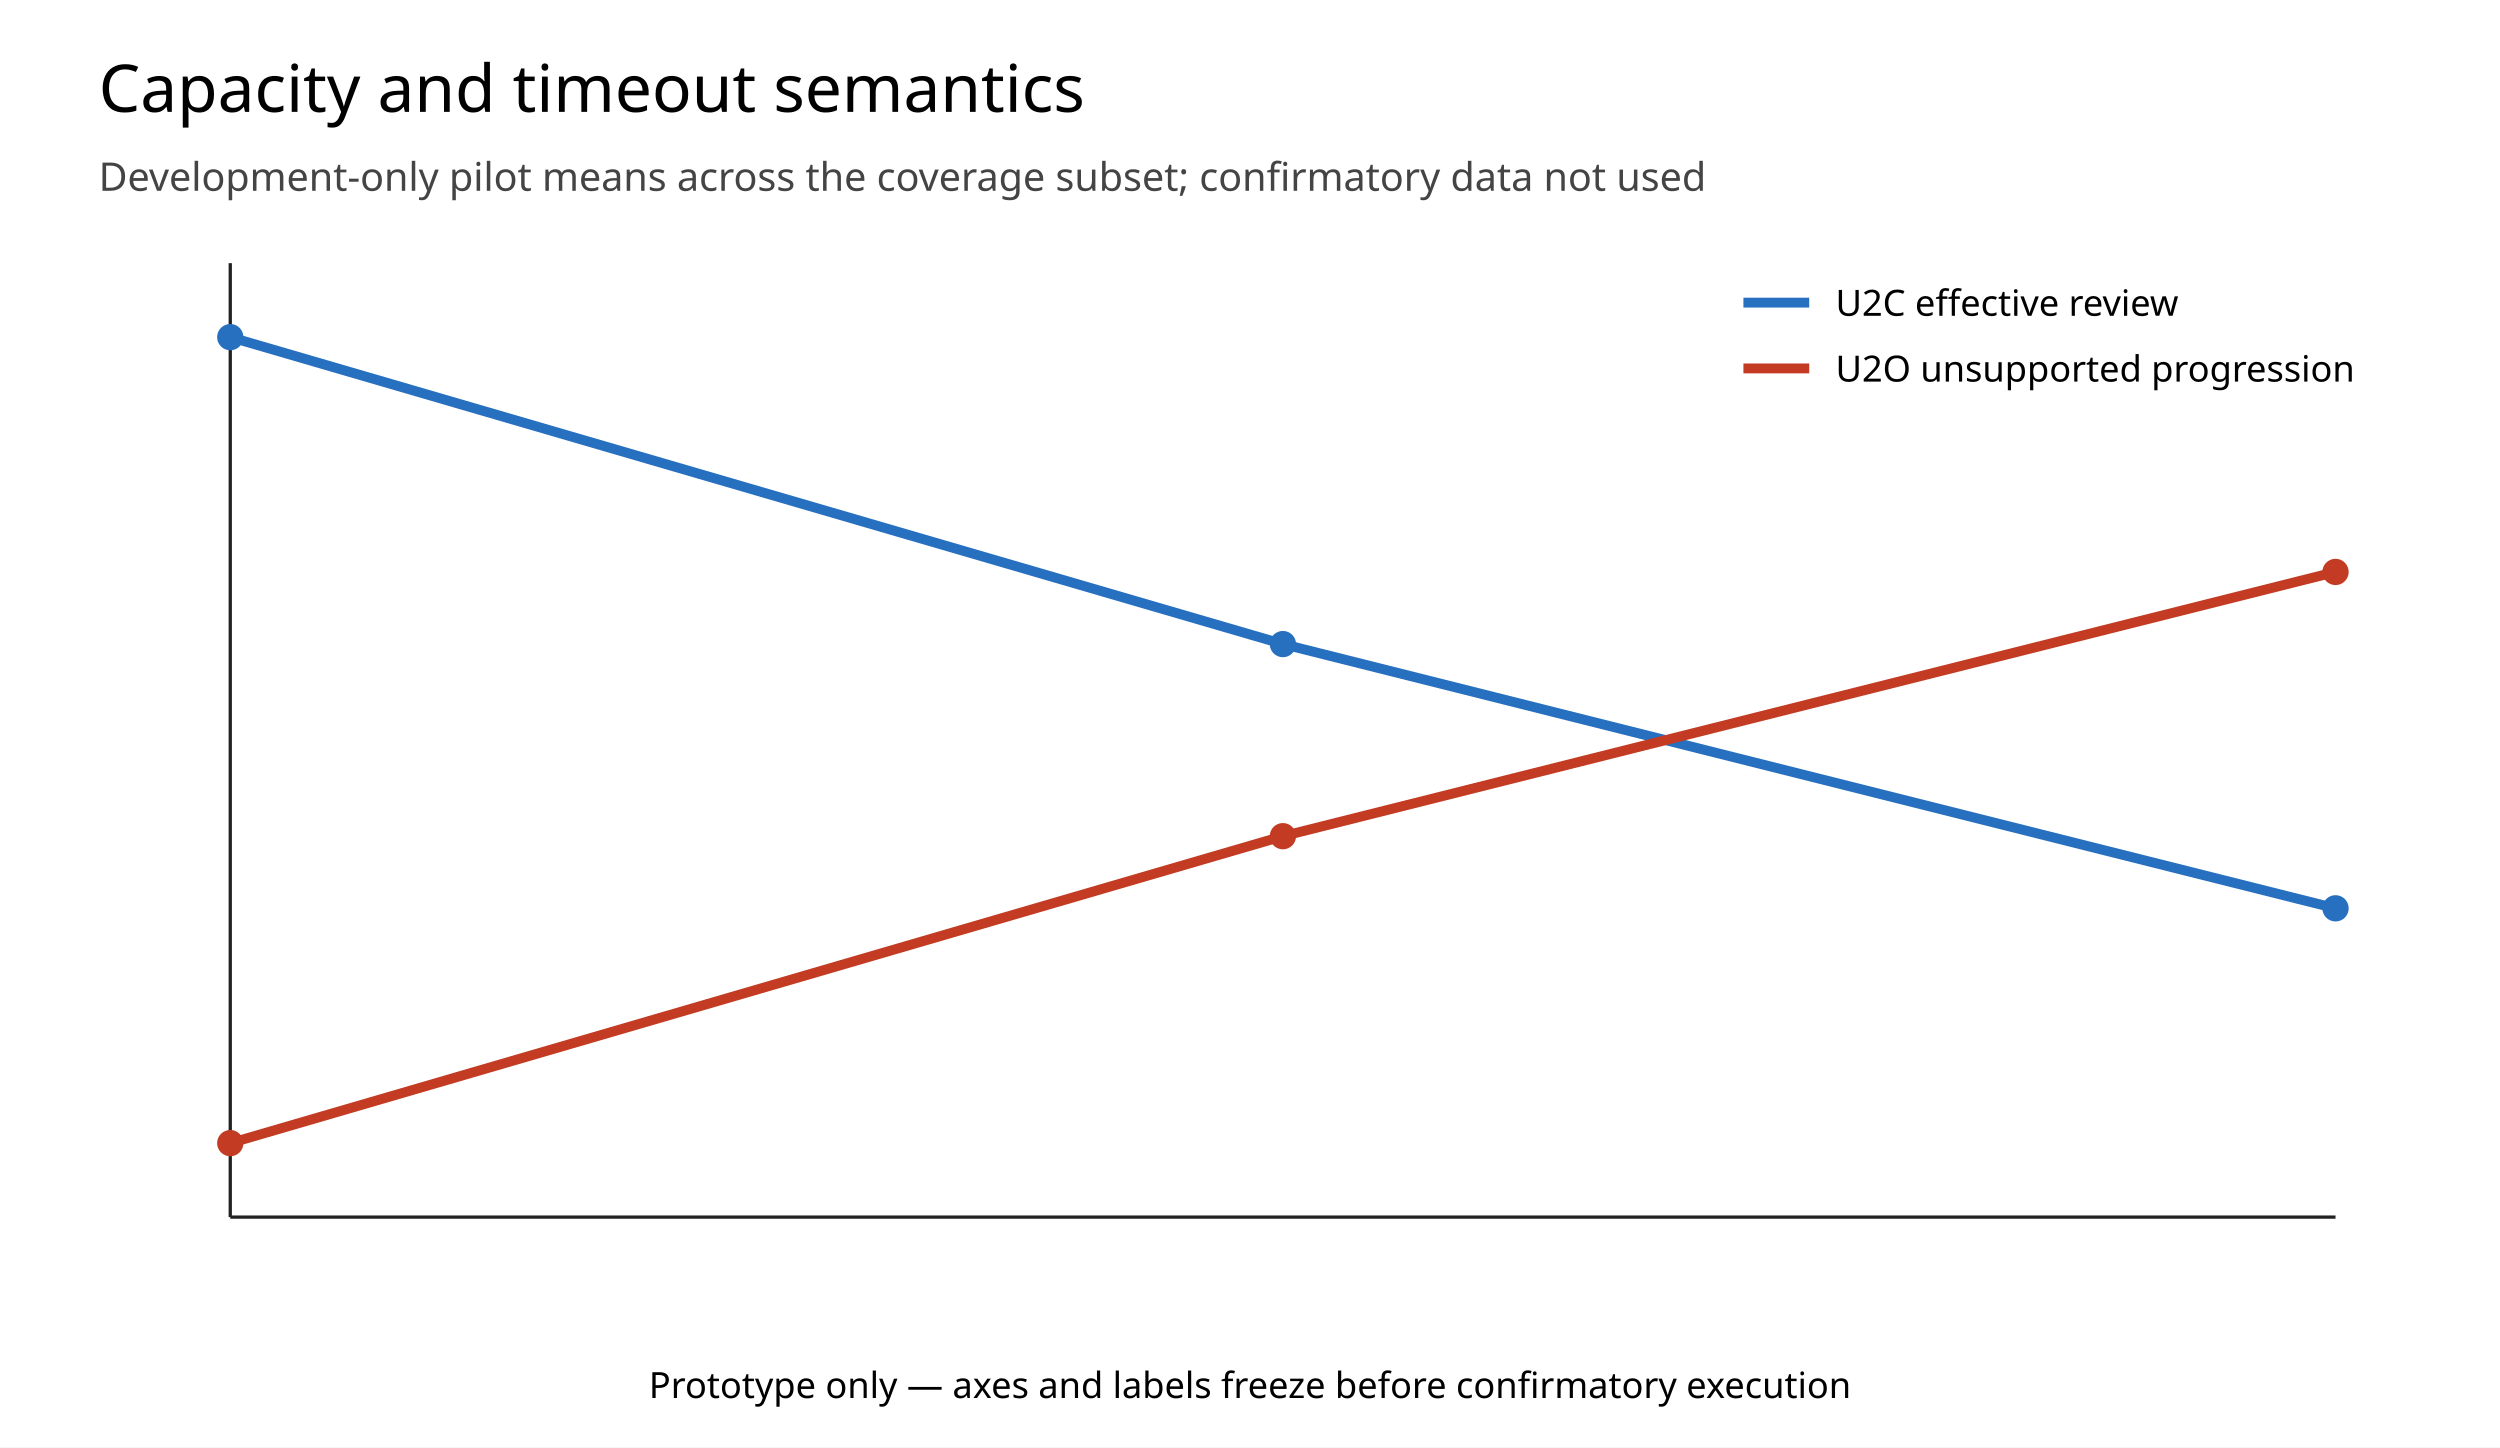
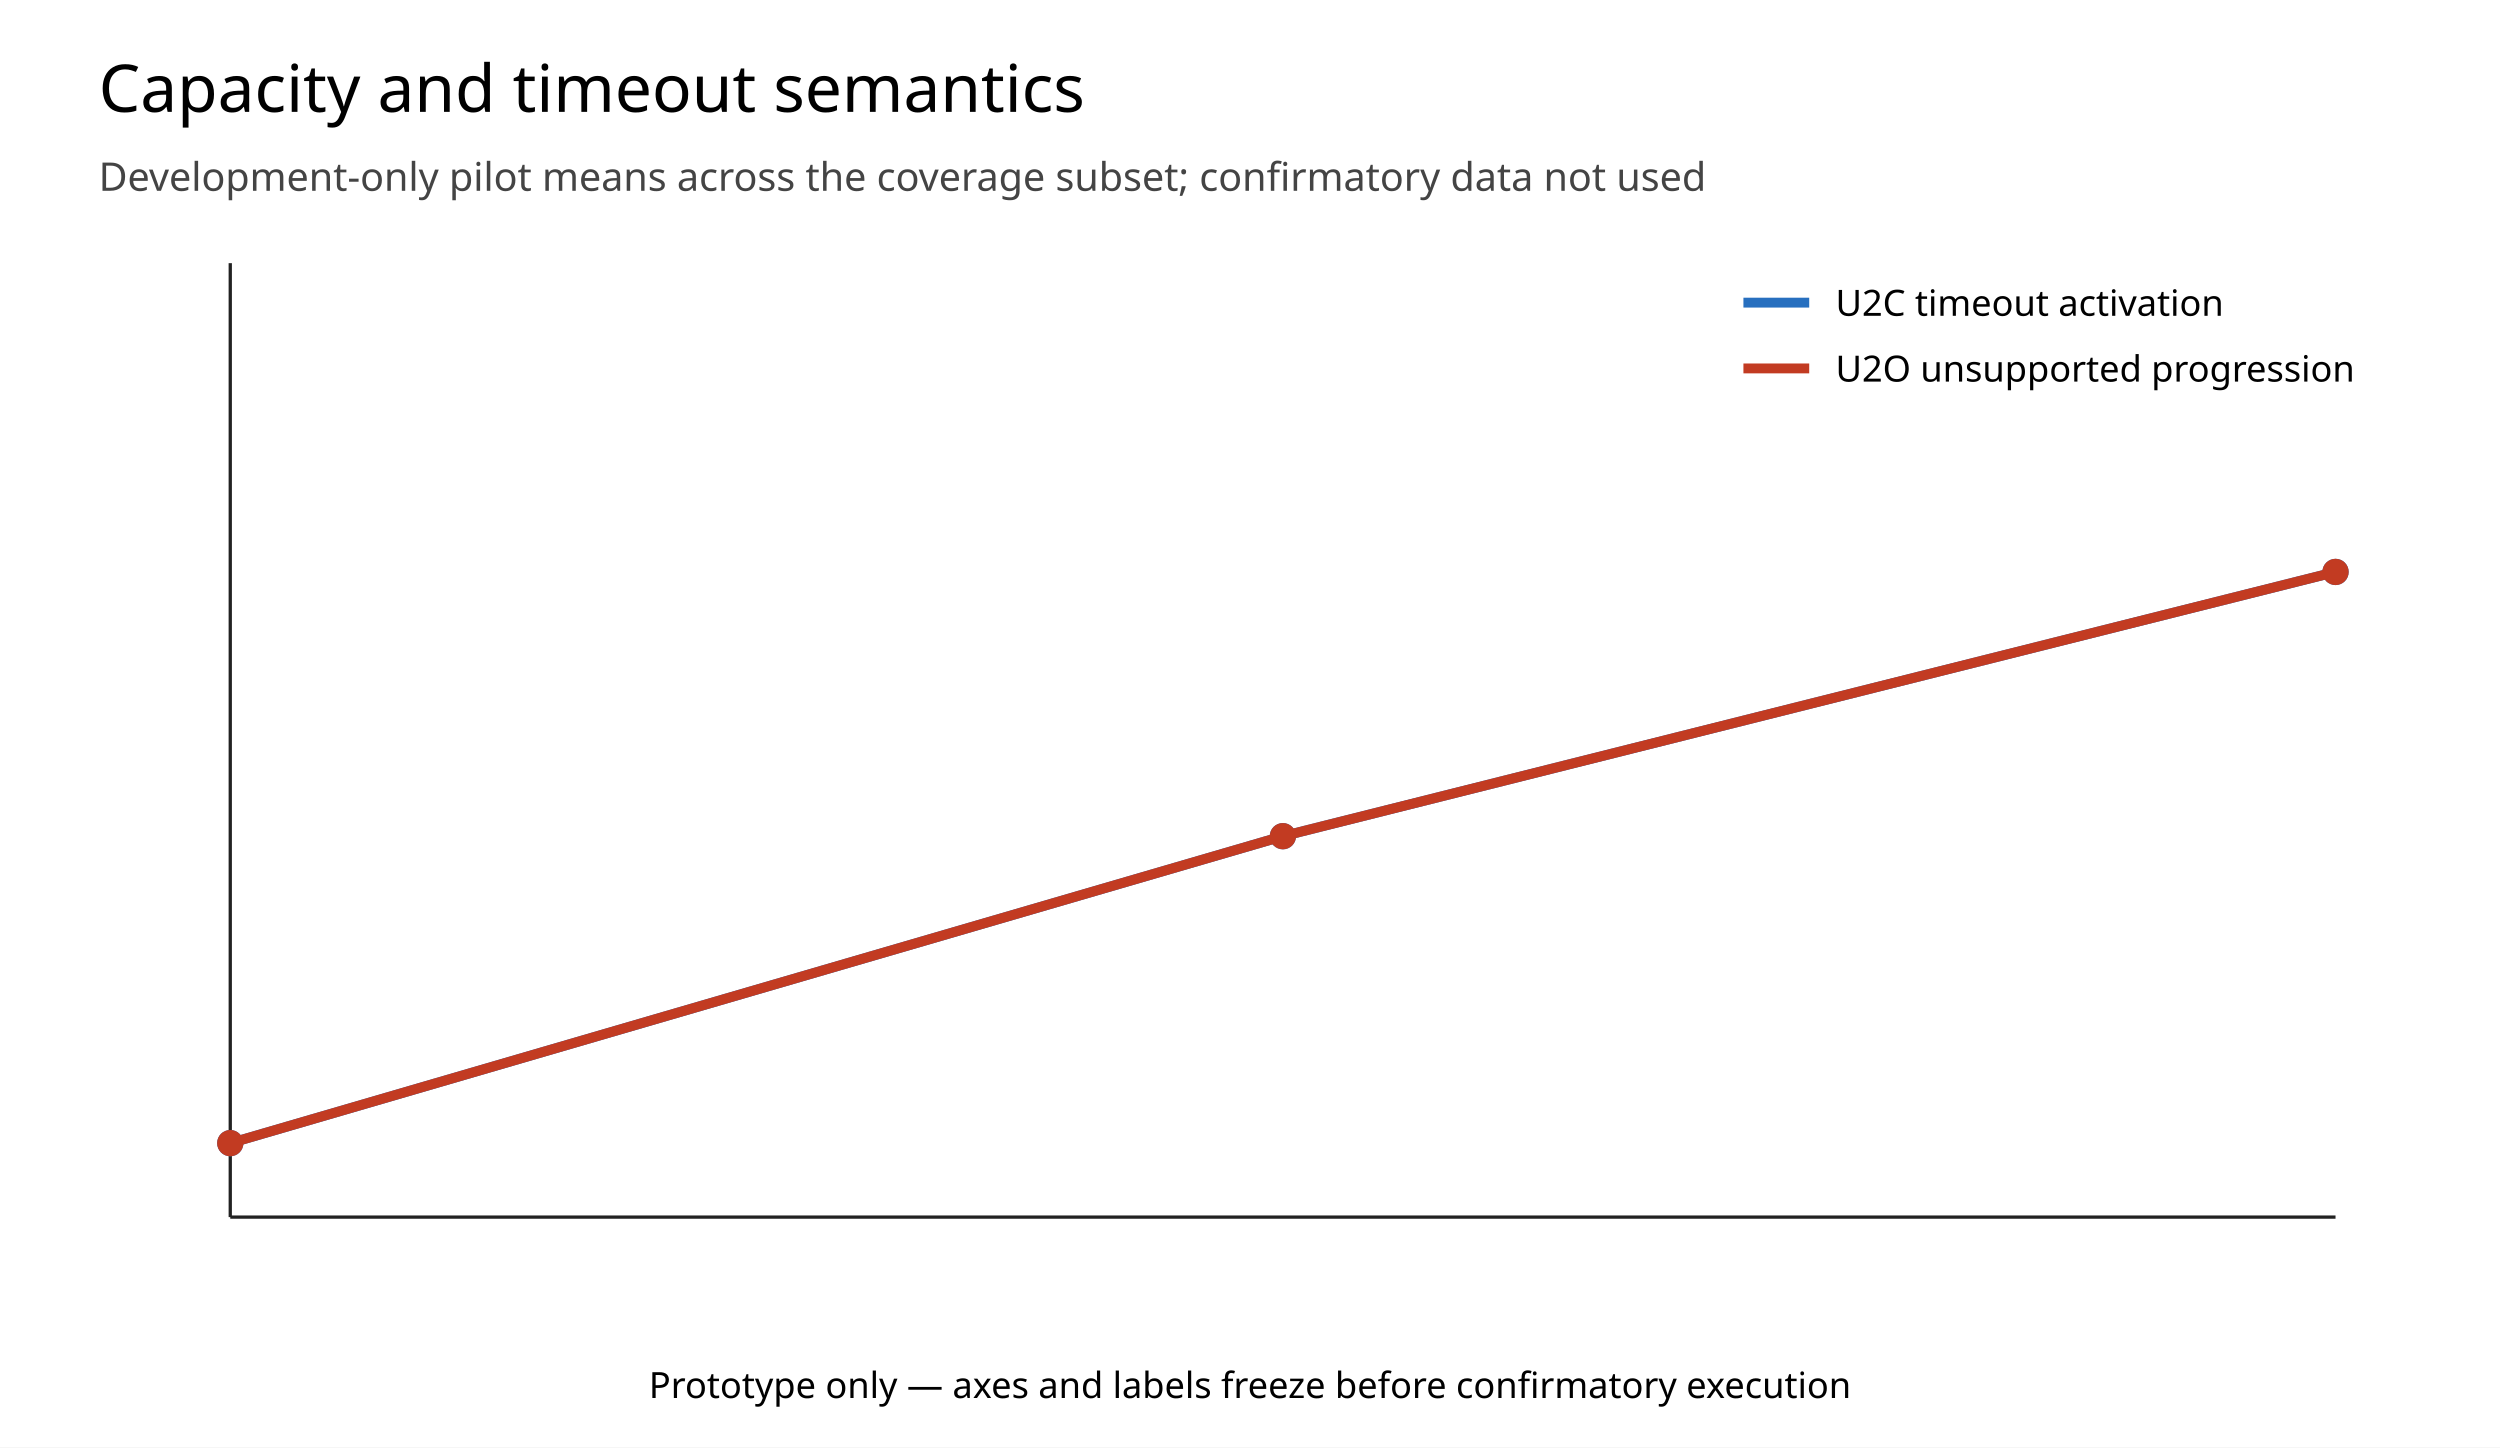
<svg xmlns="http://www.w3.org/2000/svg" width="760" height="440" viewBox="0 0 760 440">
  <rect width="100%" height="100%" fill="white" />
  <text x="30" y="34" font-family="sans-serif" font-size="20">Capacity and timeout semantics</text>
  <text x="30" y="58" font-family="sans-serif" font-size="12" fill="#444">Development-only pilot means across the coverage subset; confirmatory data not used</text>
  <line x1="70" y1="370" x2="710" y2="370" stroke="#222" />
  <line x1="70" y1="80" x2="70" y2="370" stroke="#222" />
-   <polyline points="70.00,102.49 390.00,195.80 710.00,276.13" fill="none" stroke="#276FBF" stroke-width="3" />
-   <circle cx="70.00" cy="102.49" r="4" fill="#276FBF" />
-   <circle cx="390.00" cy="195.80" r="4" fill="#276FBF" />
-   <circle cx="710.00" cy="276.13" r="4" fill="#276FBF" />
+   <polyline points="70.00,347.51 390.00,254.20 710.00,173.87" fill="none" stroke="#276FBF" stroke-width="3" />
+   <circle cx="70.00" cy="347.51" r="4" fill="#276FBF" />
+   <circle cx="390.00" cy="254.20" r="4" fill="#276FBF" />
+   <circle cx="710.00" cy="173.87" r="4" fill="#276FBF" />
  <line x1="530" y1="92" x2="550" y2="92" stroke="#276FBF" stroke-width="3" />
-   <text x="558" y="96" font-family="sans-serif" font-size="11">U2C effective review</text>
+   <text x="558" y="96" font-family="sans-serif" font-size="11">U2C timeout activation</text>
  <polyline points="70.00,347.51 390.00,254.20 710.00,173.87" fill="none" stroke="#C23B22" stroke-width="3" />
  <circle cx="70.00" cy="347.51" r="4" fill="#C23B22" />
  <circle cx="390.00" cy="254.20" r="4" fill="#C23B22" />
  <circle cx="710.00" cy="173.87" r="4" fill="#C23B22" />
  <line x1="530" y1="112" x2="550" y2="112" stroke="#C23B22" stroke-width="3" />
  <text x="558" y="116" font-family="sans-serif" font-size="11">U2O unsupported progression</text>
  <text x="380" y="425" text-anchor="middle" font-family="sans-serif" font-size="11">Prototype only — axes and labels freeze before confirmatory execution</text>
</svg>
